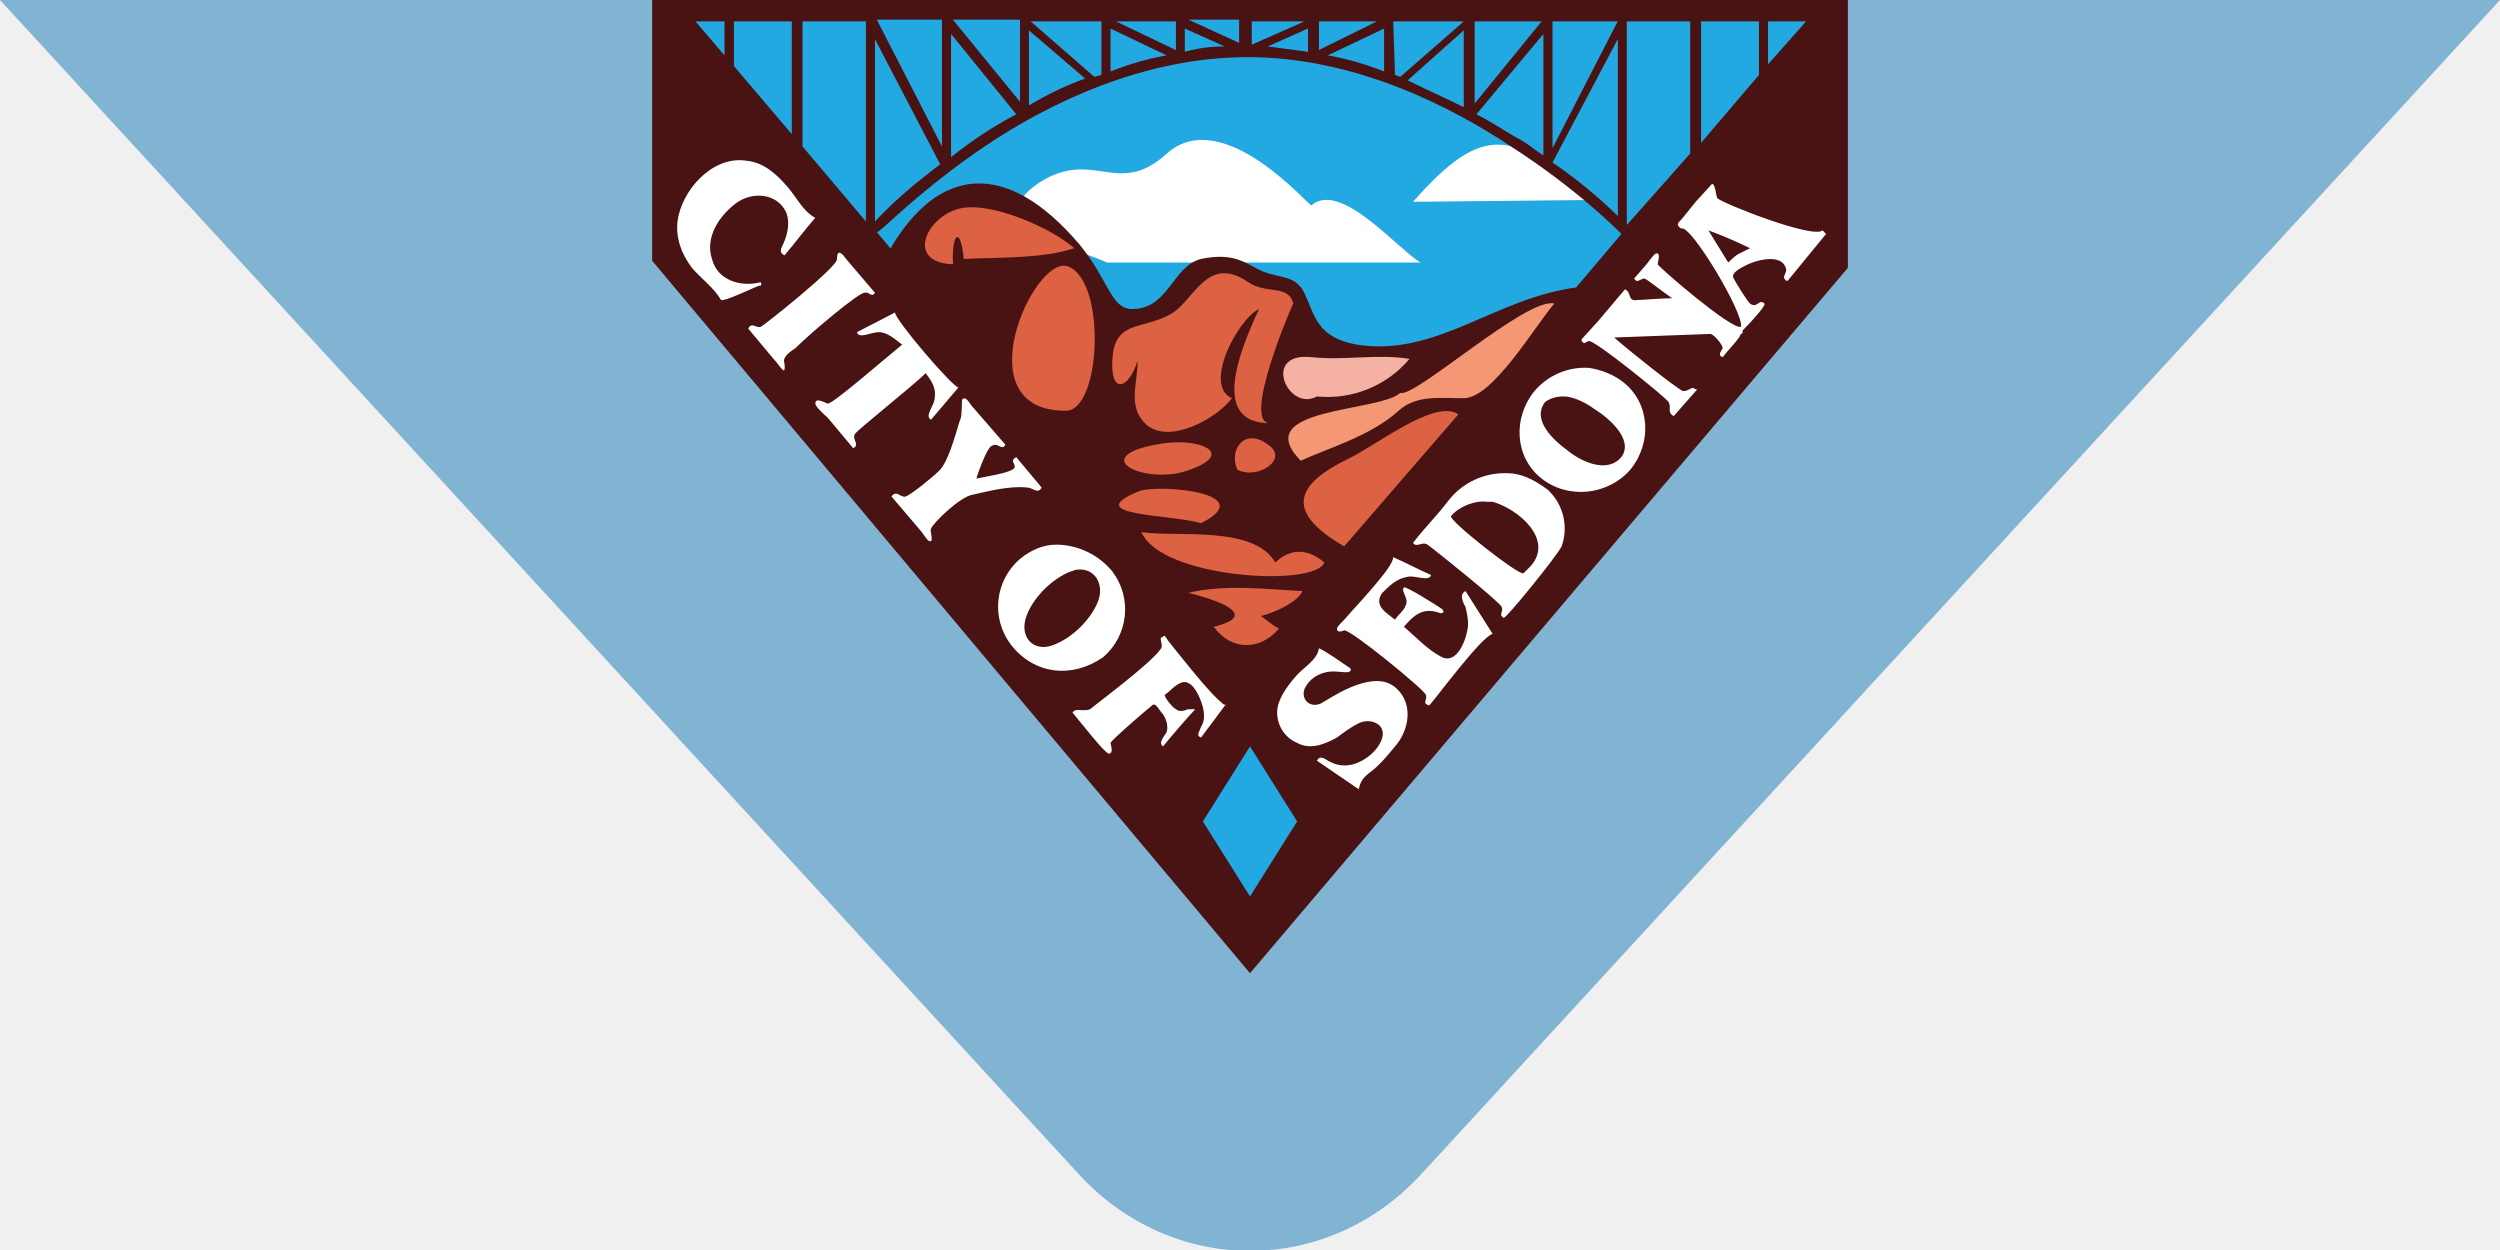
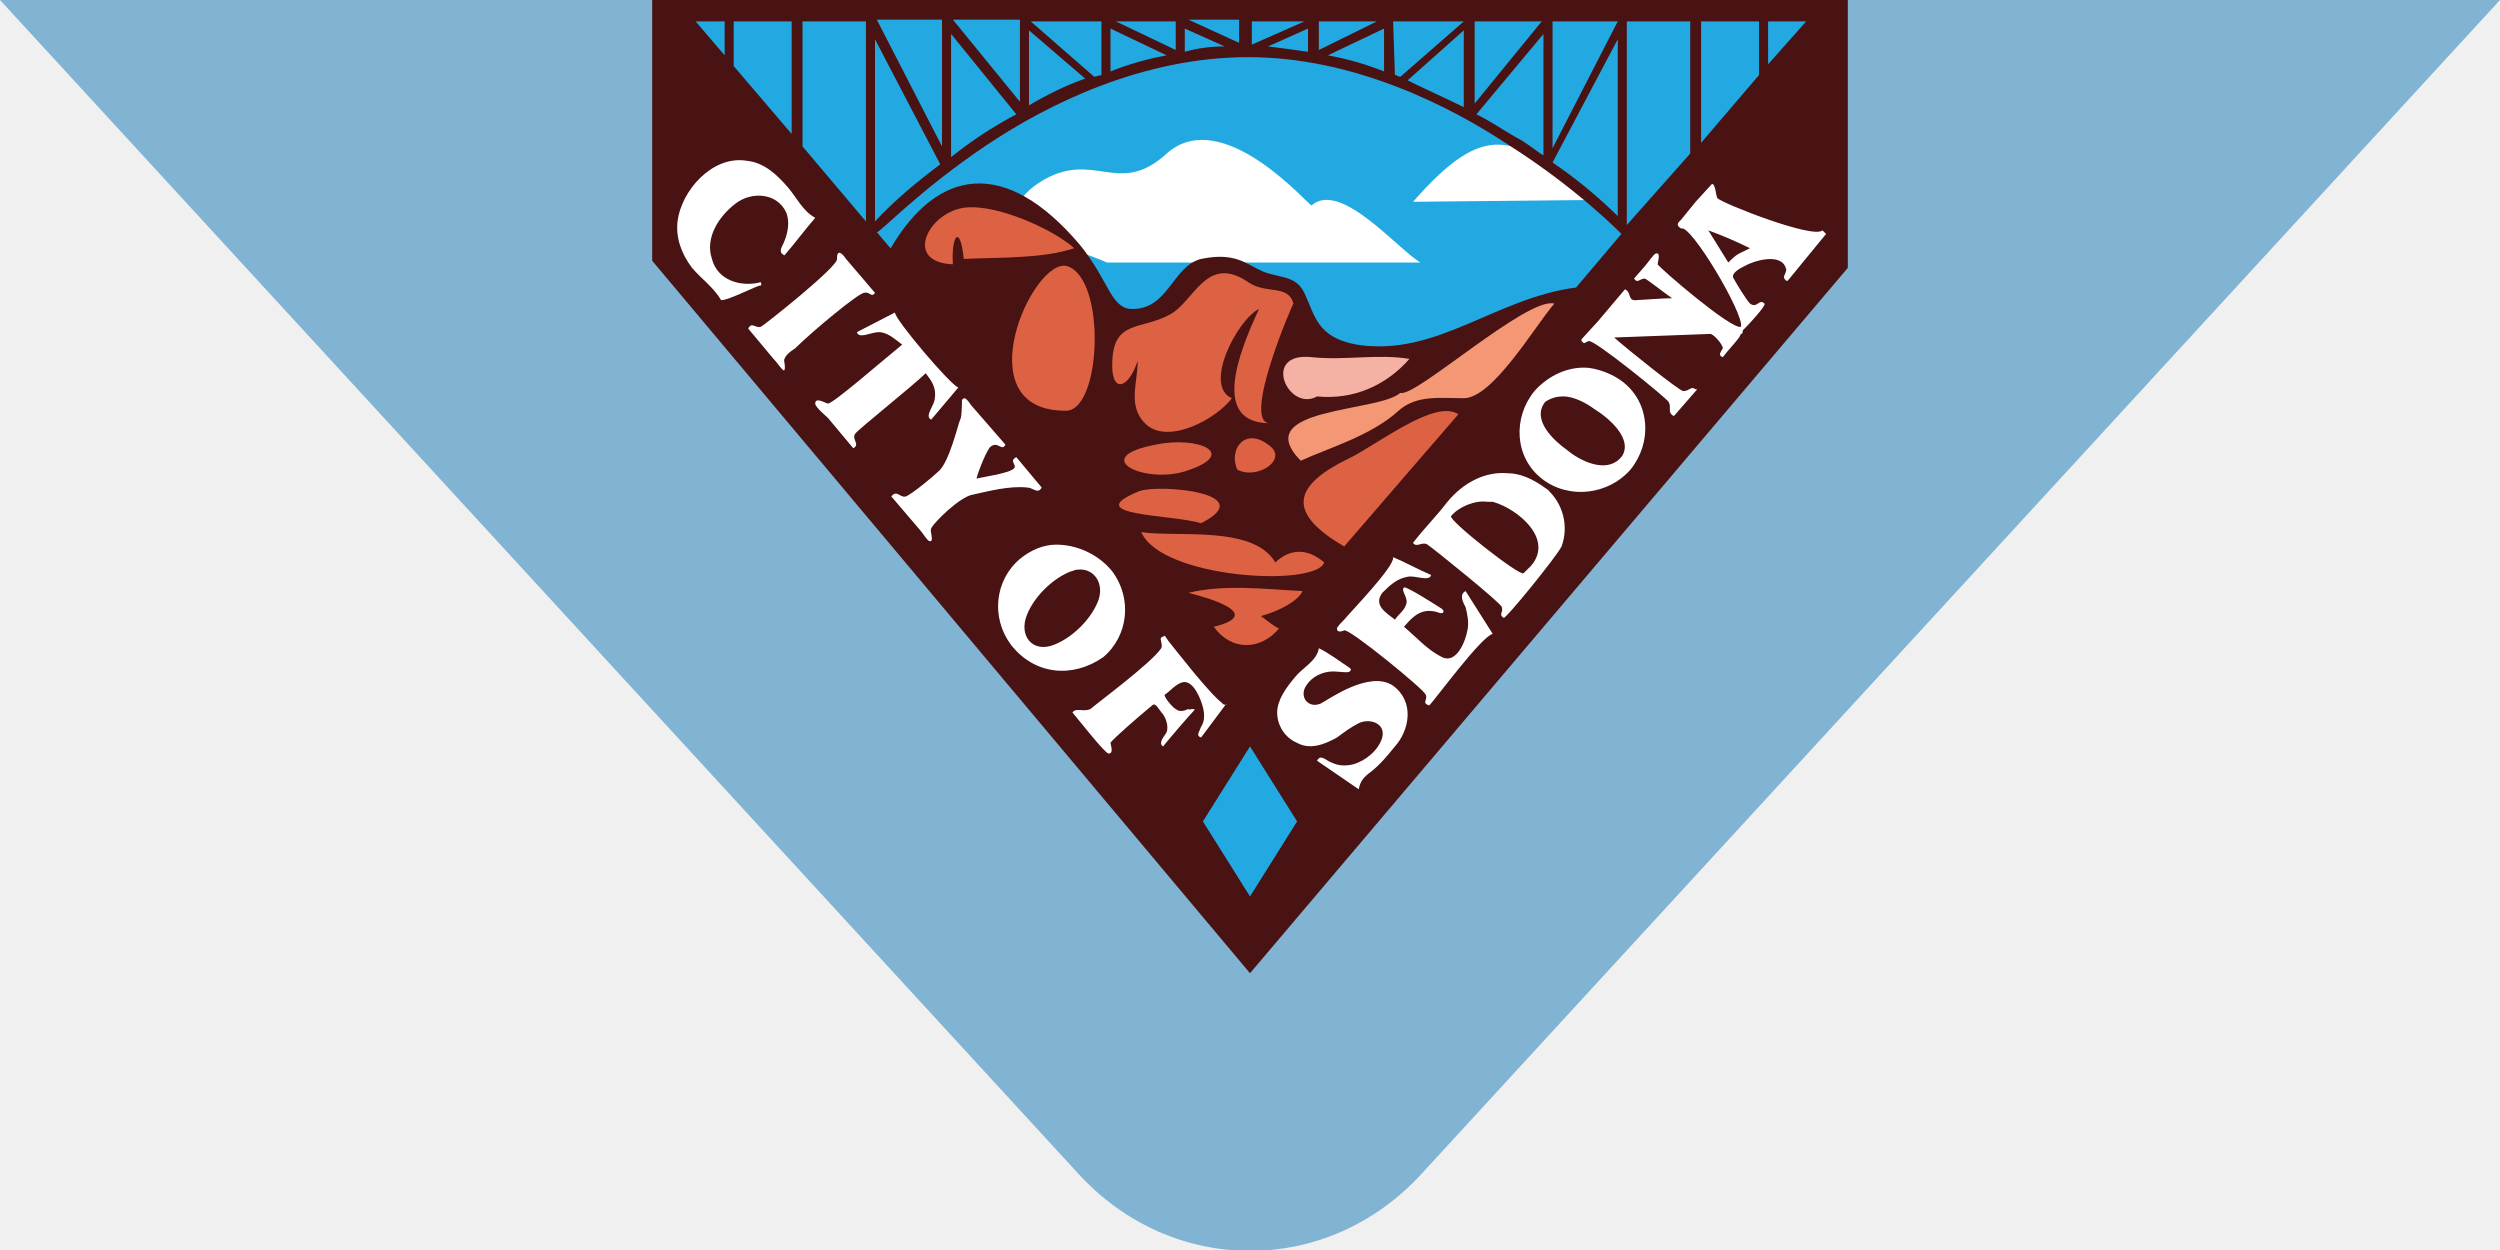
<svg xmlns="http://www.w3.org/2000/svg" width="140" height="70" fill="none">
  <g clip-path="url(#a)">
-     <path fill="#81B3D3" d="M140 0H0l60.36 65.7c5.28 5.8 14 5.8 19.28 0L140 0Z" />
-     <path fill="#23A9E1" d="M37.23.5 69.8 38.4 102.26.7 37.23.5Z" />
-     <path fill="#fff" d="M61.99 14.7h17.55c-1.32-.8-4.47-4.6-6.1-3.2-.1.1-4.96-5.7-8.1-2.9-2.75 2.5-4.06-.3-7.1 1.6-3.66 2.4 2.02 3.7 3.75 4.5Zm27.08-3.5-9.94.1c3.96-4.5 5.68-4 9.94-.1Z" />
-     <path fill="#491213" d="M99.01 3.6V1.2h2.13l-2.13 2.4ZM49.11 13c.1.1 2.43-2.4 6.18-4.9 3.45-2.3 8.72-4.9 14.6-4.9 5.9 0 11.27 2.7 14.72 5 3.75 2.4 6.09 4.8 6.19 4.9l-2.54 3c-4.56.6-7.81 3.9-12.27 3.2-2.24-.4-2.34-1.6-2.95-2.9-.5-1-1.32-.8-2.33-1.2-.91-.4-1.52-1.1-3.45-.7-1.62.4-1.83 2.9-3.96 2.8-1.11-.1-1.21-1.6-2.84-3.6-4.16-4.9-7.95-4.29-10.59.21L49.1 13ZM40.57 1.2v1.9l-1.62-1.9h1.62Zm54.68 0h3.25v3L95.26 8V1.2ZM91.1 12.6V1.2h3.55v7.4l-3.55 4Zm-.5-10.4v9.9a26.33 26.33 0 0 0-3.66-3l3.65-6.9Zm-4.17-.3v6.8c-.5-.3-.9-.7-1.52-1-.7-.4-1.42-.9-2.23-1.3l3.75-4.5Zm-4.46-.2V6c-1.01-.5-2.13-1-3.14-1.5l3.14-2.8Zm.61-.5h3.75l-3.75 4.6V1.2Zm4.36 0h3.65l-3.65 7.1V1.2Zm-8.93 0h3.96l-3.55 3.1c-.1 0-.2-.1-.3-.1l-.1-3Zm-.5.4V4c-1.02-.4-2.03-.7-3.15-.9l3.15-1.5Zm-4.26 0v1.3L71 2.6l2.24-1Zm-6.9 0 2.23 1c-.81 0-1.52.1-2.23.3V1.6Zm-4.16 0 3.14 1.5c-1.11.2-2.13.5-3.14.9V1.6Zm3.65 1.2L62.5 1.2h3.35v1.6Zm3.55-.4-2.84-1.3h2.84v1.3Zm.71-1.2h2.94L70.1 2.5V1.2Zm3.76 0h3.24l-3.24 1.6V1.2ZM61.28 4.3l-3.56-3.1h3.96v3l-.4.1Zm-3.66-2.6 3.15 2.7c-1.12.4-2.13.9-3.15 1.5V1.7Zm-4.36.2 3.65 4.5a22.9 22.9 0 0 0-3.65 2.4V1.9ZM49 2.2l3.65 7c-1.32 1-2.53 2-3.65 3.2V2.2Zm3.75 6L49.1 1.1h3.65v7.1Zm4.37-2.5-3.76-4.6h3.76v4.6ZM44.33 7.5 41.1 3.7V1.2h3.24v6.3Zm.61-6.3h3.55v11.2l-3.55-4.2v-7ZM36.52 0v14.6L70 54.5 103.48 15V0H36.52Z" />
-     <path fill="#23A9E1" d="M67.36 46 70 41.8l2.64 4.2L70 50.2 67.36 46Z" />
-     <path fill="#DC6243" d="M75.28 30.6c-3.45-2-2.64-3.5.2-4.9 1.52-.7 4.87-3.4 6.19-2.5l-6.4 7.4Zm-2.34 2.5c-2.03-.1-4.36-.4-6.39.1 1.22.3 4.26 1.2 1.42 1.9 1.02 1.4 2.64 1.3 3.65.1-.4-.2-.7-.5-1.01-.7 1.11-.3 2.13-.9 2.33-1.4Zm1.22-1.6c-.91-.8-1.93-.8-2.74 0-1.22-2.1-5.48-1.4-7.5-1.7 1.1 2.6 9.73 3.1 10.24 1.7Zm-6.9-2.2c-1.62-.5-6.9-.4-3.45-1.8 1.12-.4 6.8.1 3.45 1.8Zm2.03-3c-.5-1.1.4-2.4 1.72-1.4 1.22.8-.6 2-1.72 1.4Zm-2.94.1c-2.34.7-5.38-.8-1.63-1.5 2.34-.5 4.77.5 1.63 1.5.1 0-.1 0 0 0Zm-2.64-6.2c-.5 1.6-1.52 1.9-1.42 0 .1-2.3 1.62-1.7 3.25-2.6 1.31-.7 2.03-3.4 4.36-1.8 1.01.7 2.23.1 2.53 1.2 0-.1-2.94 6.7-1.31 6.7-3.25 0-1.83-3.8-.61-6.4-1.22.6-3.15 4.3-1.52 5-.82 1.1-3.45 2.6-4.77 1.5-1.12-1-.51-2.3-.51-3.6ZM59.65 23c-5.68 0-1.82-8.6.1-8.1 2.24.7 1.93 8.2-.1 8.1Zm-6.29-8.2c-2.64-.1-1.52-2.6.3-3.1 1.73-.5 5.28 1.1 6.5 2.2-1.83.6-4.16.5-6.19.6-.2-2-.7-1.3-.6.3Z" />
-     <path fill="#F49774" d="M72.84 25.8c-2.94-3 4.36-2.7 5.58-3.8.81.3 7.1-5.4 8.62-5-1.11 1.3-3.45 5.3-5.07 5.3-1.32 0-2.64-.2-3.65.7-1.52 1.4-3.96 2.1-5.48 2.8Z" />
-     <path fill="#F4B1A4" d="M73.75 22.2c-1.62.9-3.14-2.5-.3-2.2 1.83.2 3.75-.2 5.48.1a5.99 5.99 0 0 1-5.18 2.1Z" />
-     <path fill="#fff" d="M51.84 20.9c.3.4.6.8.5 1.4 0 .4-.6 1-.2 1.2l1.53-1.8c-.4-.1-3.55-3.8-3.55-4.2l-2.13 1.1c.1.4.8 0 1.21 0 .51 0 .92.4 1.32.7-1.11.9-3.85 3.3-4.16 3.3-.1 0-.7-.4-.7 0 0 .2.6.7.7.8l1.42 1.7c.4-.2-.1-.5.1-.8.1-.2 3.25-2.7 3.96-3.4Zm-3.45-4.5c.3-.1.4.3.61 0l-1.62-1.9c-.2-.3-.51-.6-.51 0 .1.4-4.06 3.7-4.26 3.8-.3.1-.5-.3-.71.1l1.42 1.7c.2.2.3.4.5.6.2.2.1-.4.1-.4-.1-.3.31-.6.62-.8 1.01-1 3.55-3.1 3.85-3.1Zm-5.78-.6c-1.12.3-2.44-.1-2.74-1.3-.4-1.2.4-2.4 1.32-3.1.91-.7 2.33-.6 2.84.5.2.5.1 1.1-.1 1.6-.1.3-.4.6 0 .8.6-.7 1.11-1.4 1.72-2.1-.7-.4-1.01-1.1-1.52-1.7-.6-.7-1.32-1.4-2.33-1.5-1.93-.3-3.65 1.7-3.86 3.4-.1.9.2 1.8.81 2.6.51.6 1.22 1.1 1.63 1.8.2.1 1.82-.7 2.13-.8.2 0 .1-.1.1-.2 0 0-.5.2 0 0Zm25.87 23.6c-.71-.5-2.64-3-3.05-3.5l-.2-.3-.2.1c-.1.1.1.4 0 .6-.5.8-3.75 3.2-3.96 3.4-.4.2-.8-.1-1.01.2.5.6 1.82 2.3 2.03 2.3.3 0 .1-.5.1-.6.1-.2 1.72-1.6 2.33-2.1.2-.2.4.3.61.5.2.3.3.7.2 1-.1.2-.5.6-.2.8.4-.5 1.52-1.8 1.73-2 .2-.2-.41 0-.3-.1-.21.1-.52.2-.72 0-.1 0-.71-.7-.6-.8.3-.2.6-.6 1-.7.62-.1 1.02 1 1.12 1.4.1.4.1.8-.1 1.1-.1.3-.3.5 0 .6l1.42-1.9c0 .1-.1.1-.2 0 .1.1-.1 0 0 0Zm-9.34-8.9c-.7 0-1.42.3-2.02.8a3.52 3.52 0 0 0-.51 4.8c1.32 1.7 3.45 1.9 5.17.7a3.52 3.52 0 0 0 .51-4.8 4.1 4.1 0 0 0-3.14-1.5Zm1.22 1.4c.92-.1 1.52.8 1.12 1.8-.4 1-1.42 2-2.44 2.4-1.21.5-2.03-.5-1.52-1.7.4-1 1.42-2 2.44-2.4.1 0 .2-.1.4-.1Zm-2.84-4.6c.3 0 .61.4.81 0l-1.42-1.7c-.4.2 0 .4-.1.6-.2.3-1.72.5-2.13.6.1-.4.61-1.7.81-1.8.4-.3.61.3.81-.1l-1.82-2.1c-.2-.2-.4-.7-.61-.4 0 0 0 1-.1 1.1-.1.2-.61 2.4-1.22 2.9-.3.3-1.52 1.3-1.83 1.4-.3.1-.5-.4-.8 0l1.62 1.9c.1.1.4.6.5.6.3.1 0-.6.1-.7.1-.3 1.63-1.8 2.34-1.9.91-.2 2.03-.5 3.04-.4.2 0-.2 0 0 0ZM82.07 34c.1.4.2.9.1 1.3-.1.6-.6 1.9-1.42 1.5-.8-.4-1.42-1.1-2.13-1.7.51-.6 1.02-1.1 1.93-.8.2.1.4 0 .2-.2-.3-.2-2.03-1.3-2.13-1.2-.2.2.3.6.1 1-.1.3-.4.5-.6.8-.51-.4-1.22-.8-.71-1.5.4-.4.8-.8 1.42-.9.4-.1 1.21.3 1.31-.1-.7-.3-1.42-.7-2.13-1 .1.5-2.23 2.9-2.73 3.5-.1.1-.41.4-.41.5 0 .3.4.1.4.1.31-.1 4.47 3.3 4.57 3.6.1.2-.1.4 0 .5 0 0 .1.1.2.1.3-.3 2.95-3.9 3.55-4l-1.52-2.4c-.4.2-.1.7 0 .9Zm-4.06 4.4c-1.31-.9-3.65.8-4.05 1-.71.3-1.22-.4-.81-1 .3-.5.9-.8 1.52-.8.2 0 .91.1.91 0 .1-.1.1-.1 0-.2-.6-.4-1.12-.8-1.72-1.1-.1.7-.92 1.1-1.32 1.6-.51.6-1.02 1.3-1.02 2s.4 1.4 1.12 1.7c.7.4 1.52.1 2.23-.3.4-.3.81-.6 1.22-.8.6-.3 1.52 0 1.32.8-.2.7-.92 1.3-1.63 1.5-.4.1-.8.1-1.21-.1-.3-.1-.61-.5-.82-.1l2.34 1.6c.1-.5.3-.7.7-1 .51-.4.92-.9 1.33-1.4.8-.9 1.11-2.5-.1-3.4Zm17.86-28.1c0 .1 0 .1 0 0l-.91 1-.81 1c-.2.2-.3.3 0 .5.5-.3 3.55 4.8 3.34 5.5-.5.2-4.56-3.3-4.66-3.5 0-.1.2-.7-.1-.6-.1 0-.51.6-.61.7l-.61.7c.2.3.3 0 .6 0 .2.1 1.22.9 1.53 1.1-.51 0-1.73.1-1.93.1-.6.1-.3-.4-.71-.6L89.48 18l-.91 1v.1c.2.2.1.1.4 0 .3-.1 4.36 3.2 4.46 3.4.2.3-.1.6.3.8l1.23-1.4c.1-.1.1-.1 0-.1-.3-.2-.3.1-.71.1-.3-.1-2.95-2.2-3.86-3l5.38-.2c.2 0 .7.6.7.8-.1.2-.3.4 0 .5.31-.4.62-.7.92-1.1l.1-.2c.1 0 .1-.1.1-.2l.1-.1c.31-.3 1.22-1.3 1.12-1.4-.3-.3-.4.3-.81 0-.2-.2-.81-1.2-.91-1.4-.2-.3.4-.6.6-.7.51-.3 2.14-.8 2.34.2 0 .2-.2.4-.1.5 0 0 .1.2.2.1l2.13-2.6-.2-.2c-.5.5-5.58-1.5-5.89-1.8-.1-.2-.1-.8-.3-.8Zm-.2 2.6c.8.3 1.52.6 2.33 1l-.6.3c-.21.1-.41.3-.62.5l-1.11-1.8Zm-6.7 7.7a3.7 3.7 0 0 0-3.04 1.3c-1.22 1.5-1.12 3.7.4 4.9 1.53 1.2 3.76.9 4.97-.5 1.22-1.5 1.12-3.7-.4-4.9-.5-.4-1.22-.7-1.93-.8Zm-1.42 1.6c.6 0 1.32.4 1.73.7.8.5 2.23 1.7 1.52 2.7 0-.1.1-.1-.1.1-.82.8-2.24.1-2.95-.5-.7-.5-2.03-1.7-1.21-2.7.3-.2.6-.3 1.01-.3Zm-3.14 4.3a4 4 0 0 0-3.35 1.6c-.61.8-1.32 1.5-1.93 2.3.2.3.5-.1.81.1.3.2 4.16 3.3 4.16 3.5.1.3-.2.4.1.6.1.1 2.94-3.4 3.25-4 .4-1.1.1-2.4-.81-3.2.1.1.2.1 0 0-.81-.6-1.52-.9-2.23-.9Zm-1.12 1.6h.3c1.42.4 3.45 2.1 2.13 3.6l-.4.4c-.2.2-4.26-3-4.06-3.2.4-.5 1.32-.9 2.03-.8Z" />
+     <path fill="#81B3D3" d="M140 0H0l60.362 65.7c5.276 5.8 14 5.8 19.276 0L140 0Z" />
+     <path fill="#23A9E1" d="m37.232.5 32.565 37.9L102.261.7 37.231.5Z" />
+     <path fill="#fff" d="M61.986 14.7h17.55c-1.319-.8-4.463-4.6-6.087-3.2-.101.1-4.97-5.7-8.116-2.9-2.739 2.5-4.058-.3-7.101 1.6-3.652 2.4 2.029 3.7 3.754 4.5Zm27.087-3.5-9.942.1c3.956-4.5 5.68-4 9.942-.1Z" />
+     <path fill="#491213" d="M99.014 3.6V1.2h2.131l-2.13 2.4ZM49.102 13c.102.1 2.435-2.4 6.189-4.9 3.45-2.3 8.724-4.9 14.608-4.9 5.885 0 11.261 2.7 14.71 5 3.754 2.4 6.088 4.8 6.19 4.9l-2.537 3c-4.565.6-7.812 3.9-12.275 3.2-2.232-.4-2.334-1.6-2.943-2.9-.507-1-1.318-.8-2.333-1.2-.913-.4-1.522-1.1-3.45-.7-1.622.4-1.825 2.9-3.956 2.8-1.116-.1-1.217-1.6-2.84-3.6-4.16-4.9-7.953-4.29-10.591.21l-.772-.91ZM40.58 1.2v1.9l-1.623-1.9h1.623Zm54.68 0h3.247v3L95.261 8V1.2Zm-4.159 11.4V1.2h3.551v7.4l-3.55 4Zm-.507-10.4v9.9a26.327 26.327 0 0 0-3.652-3l3.652-6.9Zm-4.16-.3v6.8c-.507-.3-.912-.7-1.521-1-.71-.4-1.42-.9-2.232-1.3l3.754-4.5Zm-4.463-.2V6c-1.014-.5-2.13-1-3.145-1.5l3.145-2.8Zm.609-.5h3.753L82.58 5.8V1.2Zm4.362 0h3.652l-3.652 7.1V1.2Zm-8.927 0h3.956l-3.55 3.1c-.102 0-.204-.1-.305-.1l-.102-3Zm-.508.4V4c-1.014-.4-2.029-.7-3.145-.9l3.145-1.5Zm-4.26 0v1.3c-.71-.1-1.42-.2-2.233-.3l2.232-1Zm-6.9 0 2.233 1c-.812 0-1.522.1-2.232.3V1.6Zm-4.159 0 3.145 1.5c-1.116.2-2.13.5-3.145.9V1.6Zm3.653 1.2-3.348-1.6h3.348v1.6Zm3.55-.4-2.84-1.3h2.84v1.3Zm.71-1.2h2.942l-2.942 1.3V1.2Zm3.754 0h3.246l-3.246 1.6V1.2Zm-12.58 3.1-3.55-3.1h3.956v3l-.406.1Zm-3.652-2.6 3.145 2.7c-1.116.4-2.13.9-3.145 1.5V1.7Zm-4.362.2 3.652 4.5c-1.319.7-2.536 1.5-3.652 2.4V1.9ZM49 2.2l3.652 7c-1.319 1-2.536 2-3.652 3.2V2.2Zm3.754 6L49.1 1.1h3.653v7.1Zm4.362-2.5-3.754-4.6h3.754v4.6ZM44.333 7.5l-3.246-3.8V1.2h3.246v6.3Zm.609-6.3h3.55v11.2l-3.55-4.2v-7ZM36.522 0v14.6L70 54.5 103.478 15V0H36.522Z" />
+     <path fill="#23A9E1" d="M67.362 46 70 41.8l2.638 4.2L70 50.2 67.362 46Z" />
+     <path fill="#DC6243" d="M75.275 30.6c-3.449-2-2.637-3.5.203-4.9 1.522-.7 4.87-3.4 6.189-2.5l-6.392 7.4Zm-2.333 2.5c-2.029-.1-4.362-.4-6.391.1 1.217.3 4.26 1.2 1.42 1.9 1.014 1.4 2.638 1.3 3.652.1-.406-.2-.71-.5-1.014-.7 1.116-.3 2.13-.9 2.333-1.4Zm1.217-1.6c-.913-.8-1.927-.8-2.739 0-1.217-2.1-5.478-1.4-7.507-1.7 1.116 2.6 9.74 3.1 10.246 1.7Zm-6.898-2.2c-1.623-.5-6.899-.4-3.45-1.8 1.116-.4 6.798.1 3.45 1.8Zm2.029-3c-.508-1.1.406-2.4 1.724-1.4 1.218.8-.608 2-1.724 1.4Zm-2.942.1c-2.334.7-5.377-.8-1.623-1.5 2.333-.5 4.768.5 1.623 1.5.101 0-.102 0 0 0Zm-2.638-6.2c-.507 1.6-1.522 1.9-1.42 0 .101-2.3 1.623-1.7 3.246-2.6 1.319-.7 2.03-3.4 4.362-1.8 1.015.7 2.232.1 2.537 1.2 0-.1-2.942 6.7-1.32 6.7-3.245 0-1.825-3.8-.608-6.4-1.217.6-3.145 4.3-1.522 5-.811 1.1-3.449 2.6-4.768 1.5-1.116-1-.507-2.3-.507-3.6ZM59.652 23c-5.681 0-1.826-8.6.102-8.1 2.231.7 1.927 8.2-.102 8.1Zm-6.29-8.2c-2.637-.1-1.522-2.6.305-3.1 1.724-.5 5.275 1.1 6.492 2.2-1.826.6-4.16.5-6.188.6-.203-2-.71-1.3-.609.3Z" />
+     <path fill="#F49774" d="M72.84 25.8c-2.941-3 4.363-2.7 5.58-3.8.812.3 7.102-5.4 8.623-5-1.115 1.3-3.449 5.3-5.072 5.3-1.319 0-2.638-.2-3.652.7-1.522 1.4-3.957 2.1-5.478 2.8Z" />
+     <path fill="#F4B1A4" d="M73.754 22.2c-1.624.9-3.145-2.5-.305-2.2 1.826.2 3.754-.2 5.479.1-1.32 1.5-3.145 2.3-5.174 2.1Z" />
+     <path fill="#fff" d="M51.84 20.9c.305.4.61.8.508 1.4 0 .4-.609 1-.203 1.2l1.522-1.8c-.406-.1-3.551-3.8-3.551-4.2l-2.13 1.1c.101.4.811 0 1.217 0 .507 0 .913.4 1.319.7-1.116.9-3.855 3.3-4.16 3.3-.101 0-.71-.4-.71 0 0 .2.609.7.71.8l1.42 1.7c.407-.2-.1-.5.102-.8.102-.2 3.246-2.7 3.957-3.4Zm-3.449-4.5c.305-.1.406.3.609 0l-1.623-1.9c-.203-.3-.507-.6-.507 0 .101.4-4.058 3.7-4.261 3.8-.305.1-.508-.3-.71.1.507.6.913 1.1 1.42 1.7.203.2.304.4.507.6.203.2.102-.4.102-.4-.102-.3.304-.6.608-.8 1.015-1 3.551-3.1 3.855-3.1Zm-5.782-.6c-1.116.3-2.435-.1-2.74-1.3-.405-1.2.406-2.4 1.32-3.1.913-.7 2.333-.6 2.84.5.203.5.101 1.1-.101 1.6-.102.3-.406.6 0 .8.608-.7 1.116-1.4 1.724-2.1-.71-.4-1.014-1.1-1.522-1.7-.608-.7-1.318-1.4-2.333-1.5-1.927-.3-3.652 1.7-3.855 3.4-.101.9.203 1.8.812 2.6.507.6 1.217 1.1 1.623 1.8.203.1 1.826-.7 2.13-.8.203 0 .102-.1.102-.2 0 0-.508.2 0 0Zm25.87 23.6c-.71-.5-2.638-3-3.044-3.5l-.203-.3-.203.1c-.101.1.102.4 0 .6-.507.8-3.754 3.2-3.956 3.4-.406.2-.812-.1-1.015.2.507.6 1.826 2.3 2.029 2.3.304 0 .101-.5.101-.6.102-.2 1.725-1.6 2.334-2.1.203-.2.406.3.608.5.203.3.305.7.203 1-.101.2-.507.6-.203.8.406-.5 1.522-1.8 1.725-2 .203-.2-.406 0-.304-.1-.203.1-.508.2-.71 0-.102 0-.71-.7-.61-.8.305-.2.61-.6 1.015-.7.61-.1 1.015 1 1.116 1.4.102.4.102.8-.101 1.1-.102.3-.304.5 0 .6l1.42-1.9c0 .1-.101.1-.203 0 .102.1-.101 0 0 0Zm-9.334-8.9c-.71 0-1.42.3-2.029.8-1.42 1.2-1.623 3.3-.507 4.8 1.319 1.7 3.449 1.9 5.174.7 1.42-1.2 1.623-3.3.507-4.8-.812-1-2.03-1.5-3.145-1.5Zm1.217 1.4c.913-.1 1.522.8 1.116 1.8-.406 1-1.42 2-2.434 2.4-1.218.5-2.03-.5-1.522-1.7.406-1 1.42-2 2.435-2.4.101 0 .203-.1.405-.1Zm-2.84-4.6c.304 0 .608.4.811 0l-1.42-1.7c-.406.2 0 .4-.101.6-.203.3-1.725.5-2.13.6.1-.4.608-1.7.81-1.8.407-.3.61.3.812-.1l-1.826-2.1c-.203-.2-.406-.7-.608-.4 0 0 0 1-.102 1.1-.101.2-.608 2.4-1.217 2.9-.305.3-1.522 1.3-1.826 1.4-.305.1-.508-.4-.812 0l1.623 1.9c.102.1.406.6.508.6.304.1 0-.6.101-.7.101-.3 1.623-1.8 2.333-1.9.913-.2 2.03-.5 3.044-.4.203 0-.203 0 0 0Zm24.55 6.7c.102.4.203.9.102 1.3-.102.6-.609 1.9-1.42 1.5-.812-.4-1.42-1.1-2.13-1.7.507-.6 1.014-1.1 1.927-.8.203.1.406 0 .203-.2-.305-.2-2.03-1.3-2.13-1.2-.204.2.304.6.1 1-.1.3-.405.5-.608.8-.507-.4-1.217-.8-.71-1.5.406-.4.811-.8 1.42-.9.406-.1 1.218.3 1.319-.1-.71-.3-1.42-.7-2.13-1 .101.5-2.232 2.9-2.74 3.5-.101.1-.405.4-.405.5 0 .3.405.1.405.1.305-.1 4.464 3.3 4.566 3.6.101.2-.102.4 0 .5 0 0 .101.1.203.1.304-.3 2.942-3.9 3.55-4l-1.521-2.4c-.406.2-.102.7 0 .9Zm-4.058 4.4c-1.318-.9-3.652.8-4.057 1-.71.3-1.218-.4-.812-1 .304-.5.913-.8 1.522-.8.203 0 .913.1.913 0 .101-.1.101-.1 0-.2-.609-.4-1.116-.8-1.725-1.1-.101.7-.913 1.1-1.319 1.6-.507.6-1.014 1.3-1.014 2s.406 1.4 1.116 1.7c.71.4 1.521.1 2.232-.3.405-.3.811-.6 1.217-.8.609-.3 1.522 0 1.319.8-.203.7-.913 1.3-1.623 1.5-.406.1-.812.1-1.218-.1-.304-.1-.608-.5-.811-.1l2.333 1.6c.102-.5.304-.7.71-1 .507-.4.913-.9 1.319-1.4.812-.9 1.116-2.5-.102-3.4ZM95.87 10.3c0 .1 0 .1 0 0l-.913 1-.812 1c-.203.2-.304.3 0 .5.507-.3 3.55 4.8 3.348 5.5-.507.2-4.565-3.3-4.667-3.5 0-.1.203-.7-.101-.6-.102 0-.508.6-.609.7l-.609.7c.203.3.305 0 .609 0 .203.1 1.217.9 1.522 1.1-.508 0-1.725.1-1.928.1-.608.1-.304-.4-.71-.6L89.478 18l-.913 1v.1c.203.2.102.1.406 0 .304-.1 4.362 3.2 4.464 3.4.203.3-.102.6.304.8l1.218-1.4c.101-.1.101-.1 0-.1-.305-.2-.305.1-.71.1-.305-.1-2.943-2.2-3.856-3l5.377-.2c.203 0 .71.6.71.8-.101.2-.304.4 0 .5.305-.4.609-.7.913-1.1l.102-.2c.101 0 .101-.1.101-.2l.102-.1c.304-.3 1.217-1.3 1.116-1.4-.305-.3-.406.3-.812 0-.203-.2-.812-1.2-.913-1.4-.203-.3.406-.6.609-.7.507-.3 2.13-.8 2.333.2 0 .2-.203.4-.101.5 0 0 .101.2.202.1l2.131-2.6-.203-.2c-.507.5-5.58-1.5-5.884-1.8-.102-.2-.102-.8-.304-.8Zm-.203 2.6c.811.3 1.521.6 2.333 1l-.609.3c-.203.1-.405.3-.608.5l-1.116-1.8Zm-6.696 7.7c-1.116-.1-2.232.4-3.043 1.3-1.218 1.5-1.116 3.7.405 4.9 1.522 1.2 3.754.9 4.971-.5 1.218-1.5 1.116-3.7-.405-4.9-.508-.4-1.218-.7-1.928-.8Zm-1.42 1.6c.608 0 1.319.4 1.724.7.812.5 2.232 1.7 1.522 2.7 0-.1.102-.1-.101.1-.812.8-2.232.1-2.942-.5-.71-.5-2.03-1.7-1.218-2.7.305-.2.609-.3 1.015-.3Zm-3.145 4.3c-1.218-.1-2.435.5-3.348 1.6-.609.8-1.319 1.5-1.928 2.3.203.3.508-.1.812.1.304.2 4.16 3.3 4.16 3.5.1.3-.203.4.1.6.102.1 2.943-3.4 3.247-4a2.94 2.94 0 0 0-.811-3.2c.101.1.203.1 0 0-.812-.6-1.522-.9-2.232-.9Zm-1.116 1.6h.304c1.42.4 3.45 2.1 2.13 3.6l-.405.4c-.203.2-4.261-3-4.058-3.2.406-.5 1.319-.9 2.029-.8Z" />
  </g>
  <defs>
    <clipPath id="a">
      <path fill="#fff" d="M0 0h140v70H0z" />
    </clipPath>
  </defs>
</svg>
